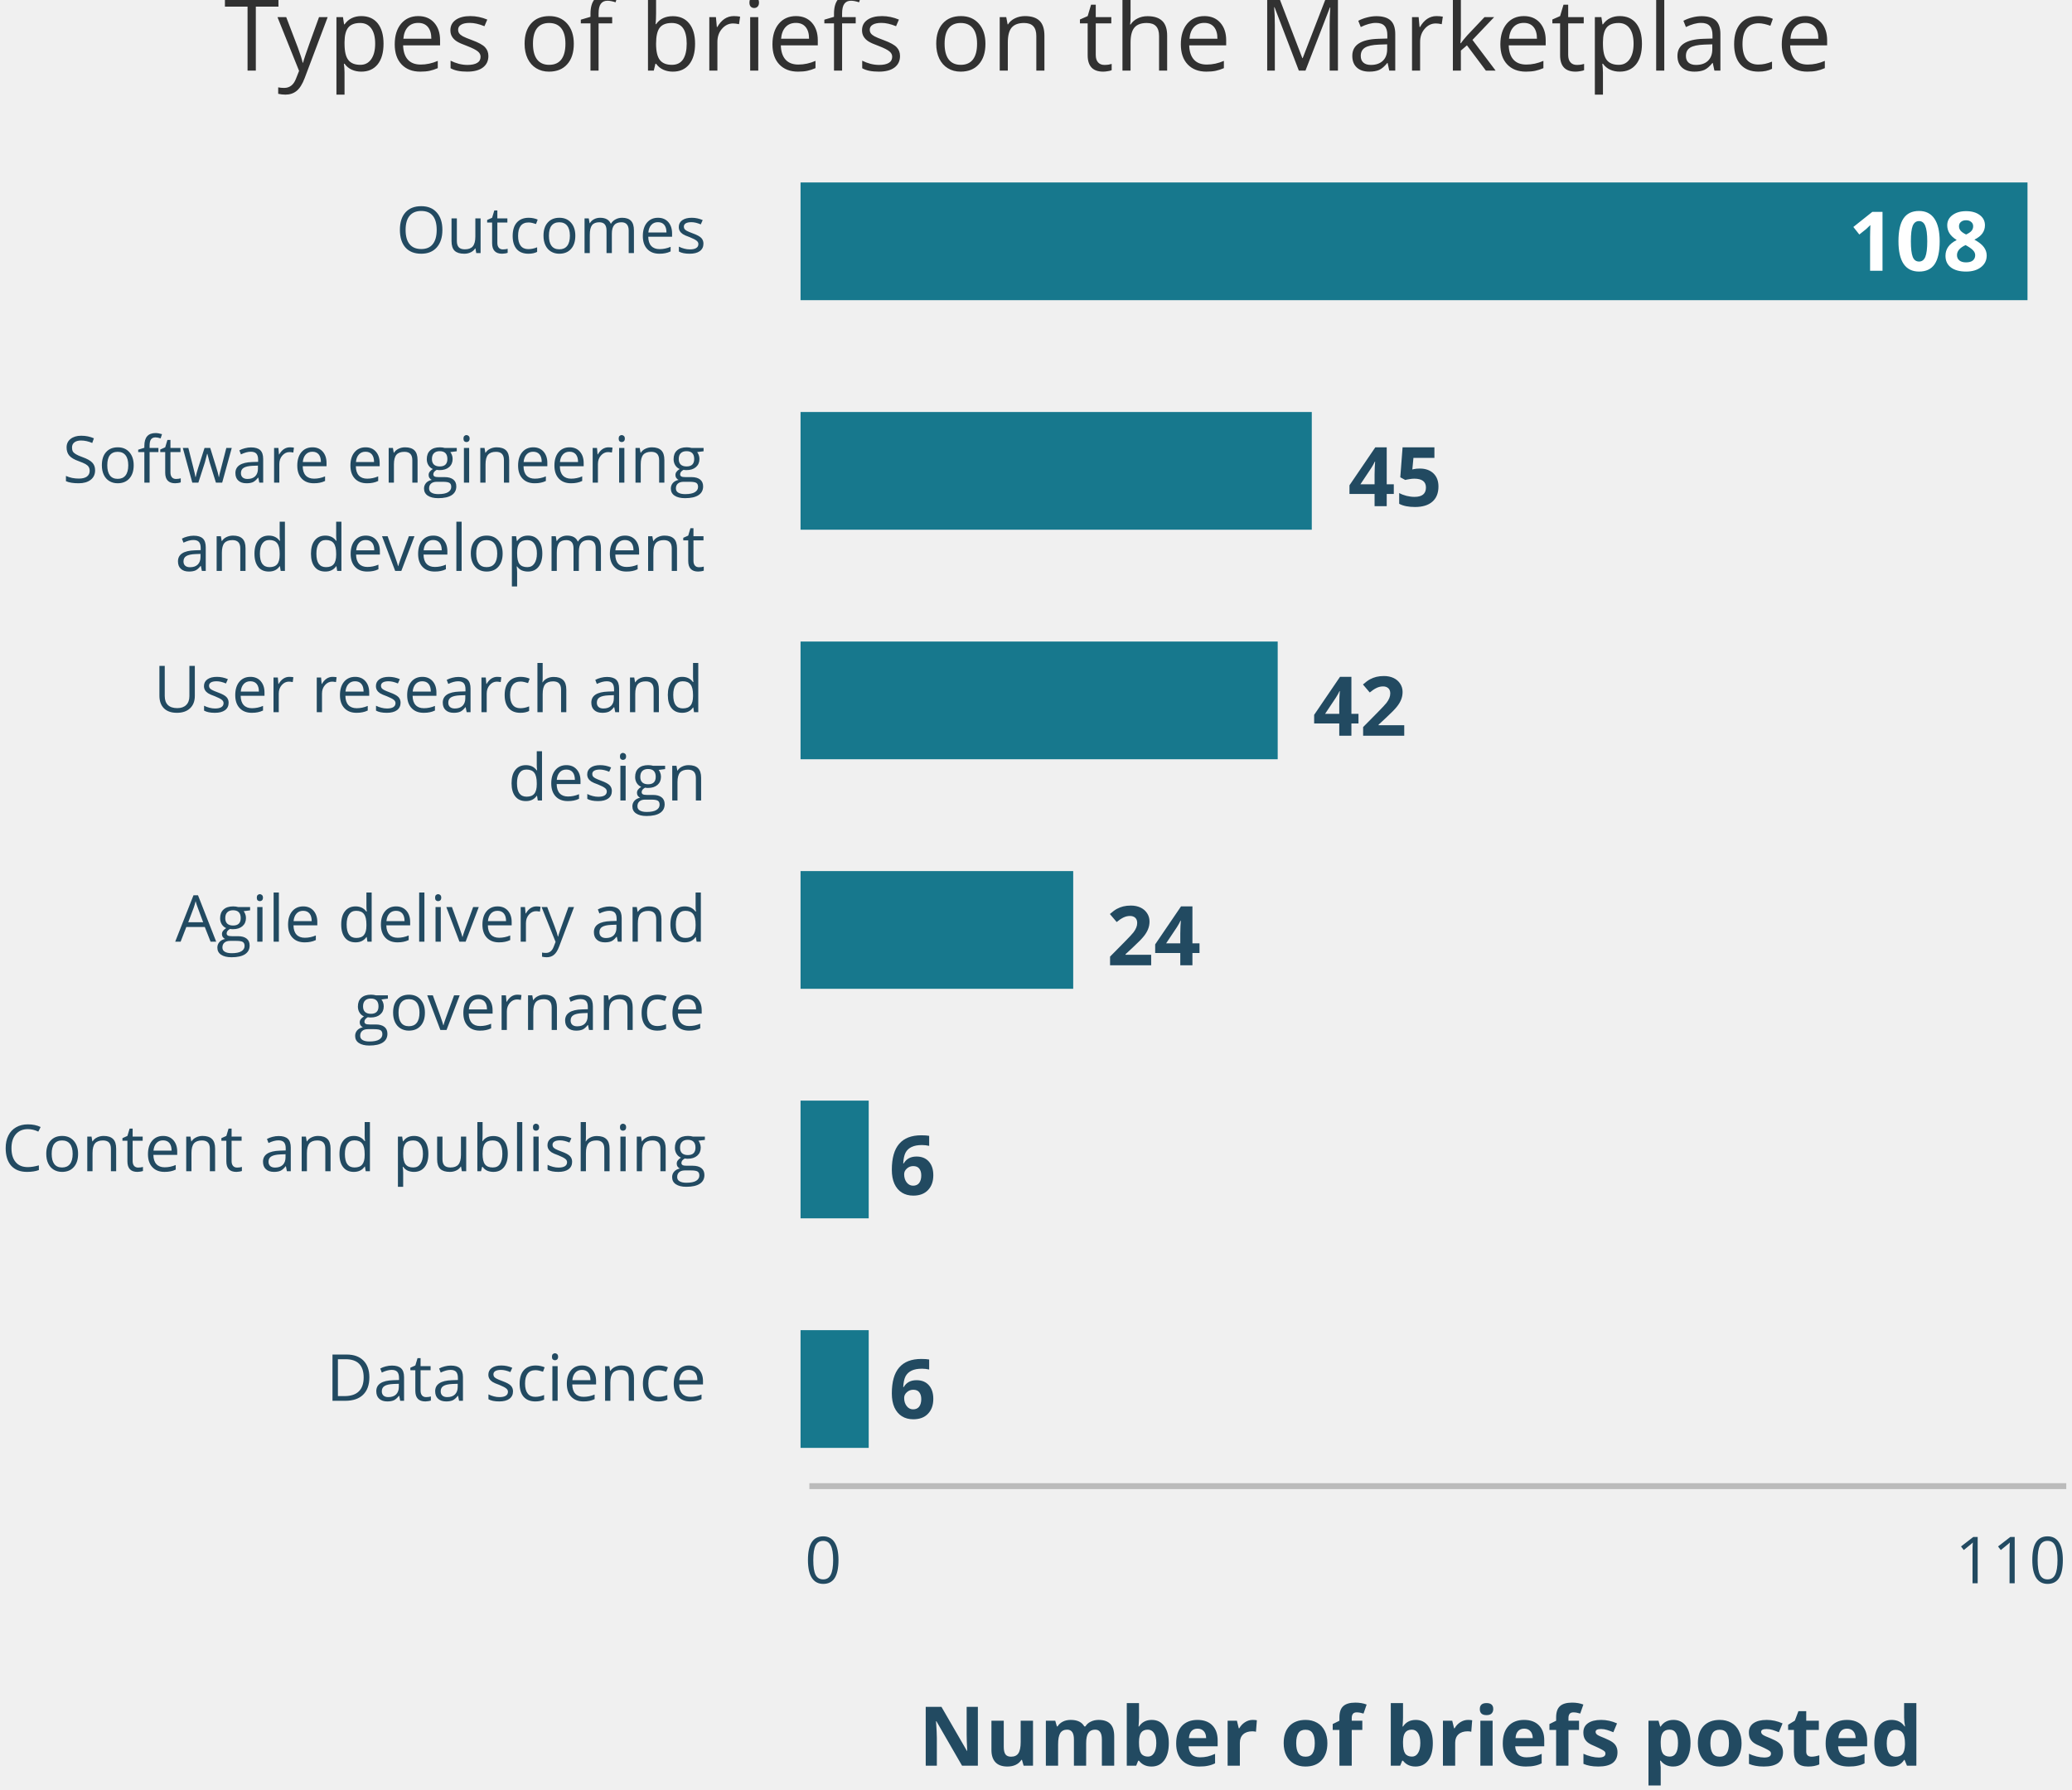
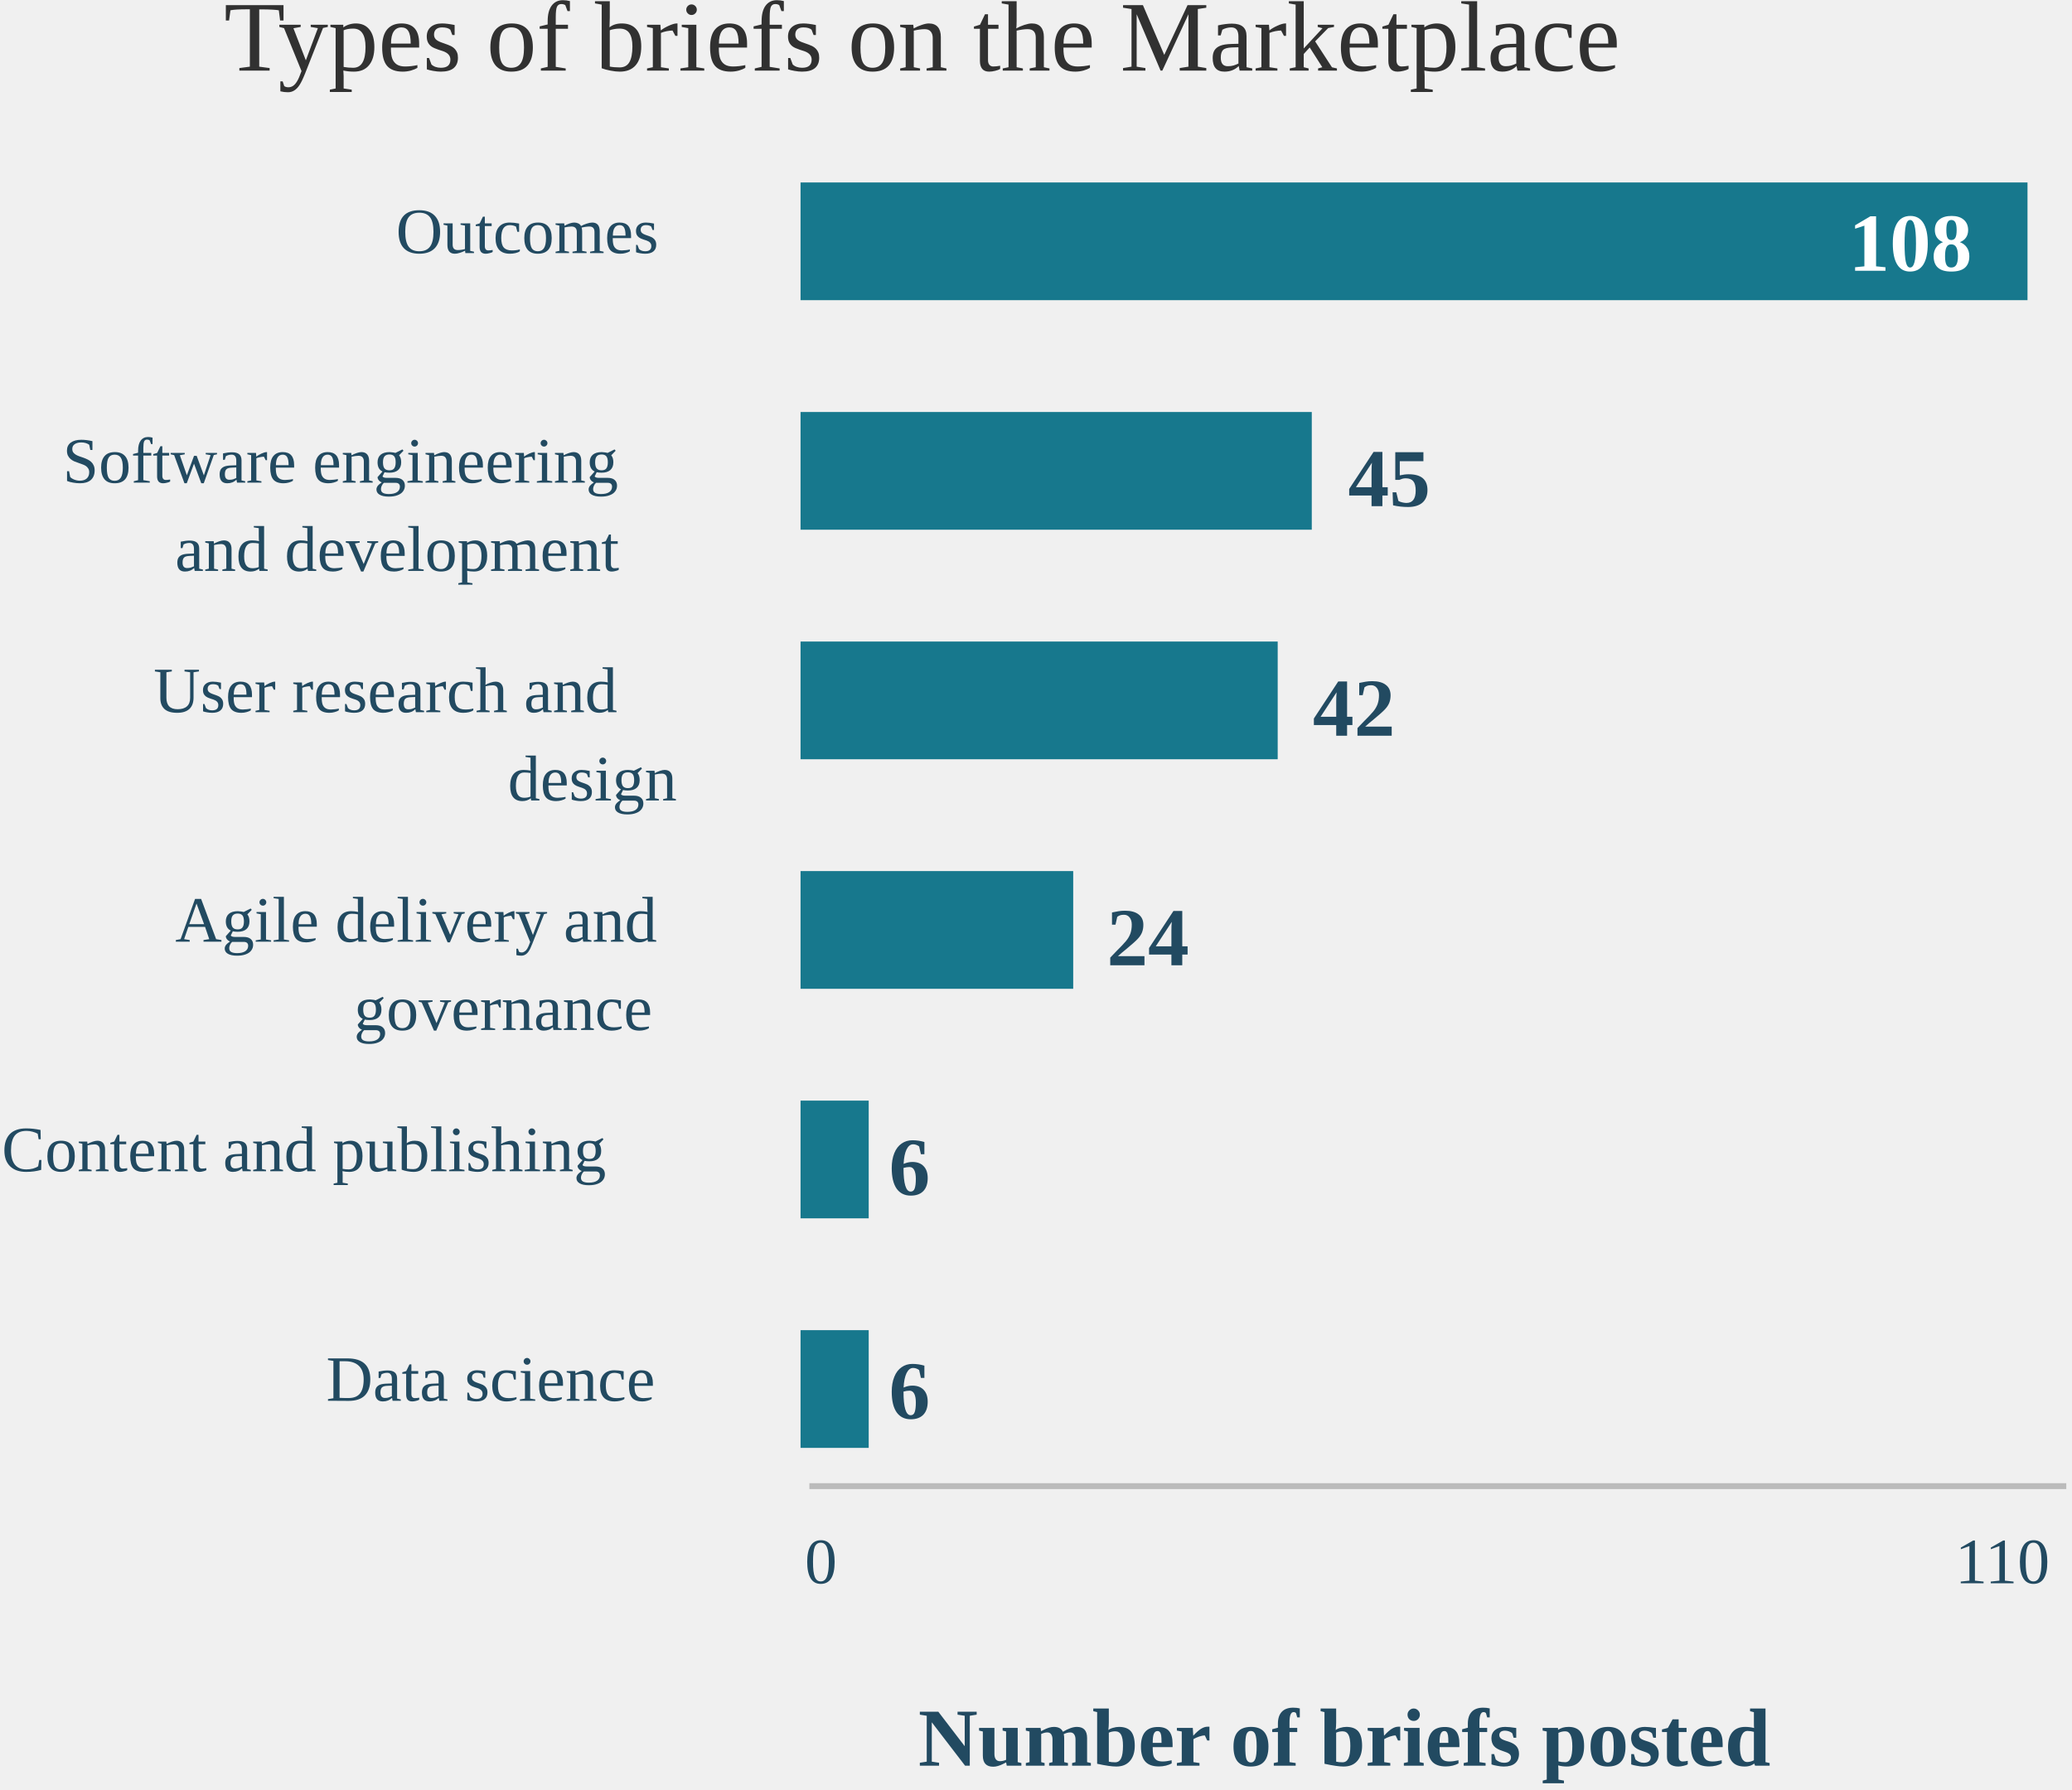
<svg xmlns="http://www.w3.org/2000/svg" width="352" height="304" viewBox="0 0 352 304">
  <g fill="none" fill-rule="evenodd">
-     <text fill="#224A61" font-family="OpenSans-Bold, Open Sans" font-size="14" font-weight="bold" transform="translate(-2 -6)">
+     <text fill="#224A61" font-size="14" font-weight="bold" transform="translate(-2 -6)">
      <tspan x="158" y="306">Number of briefs posted</tspan>
    </text>
-     <text fill="#313131" font-family="OpenSans, Open Sans" font-size="17" transform="translate(-2 -6)">
+     <text fill="#313131" font-size="17" transform="translate(-2 -6)">
      <tspan x="40.054" y="18">Types of briefs on the Marketplace</tspan>
    </text>
-     <text fill="#224A61" font-family="OpenSans, Open Sans" font-size="11" transform="translate(-2 -6)">
+     <text fill="#224A61" font-size="11" transform="translate(-2 -6)">
      <tspan x="12.639" y="88">Software engineering </tspan>
      <tspan x="31.733" y="103">and development</tspan>
    </text>
-     <text fill="#224A61" font-family="OpenSans, Open Sans" font-size="11" transform="translate(-2 -6)">
+     <text fill="#224A61" font-size="11" transform="translate(-2 -6)">
      <tspan x="69.267" y="49">Outcomes</tspan>
    </text>
-     <text fill="#224A61" font-family="OpenSans, Open Sans" font-size="11" transform="translate(-2 -6)">
+     <text fill="#224A61" font-size="11" transform="translate(-2 -6)">
      <tspan x="28.081" y="127">User research and </tspan>
      <tspan x="88.28" y="142">design</tspan>
    </text>
-     <text fill="#224A61" font-family="OpenSans, Open Sans" font-size="11" transform="translate(-2 -6)">
+     <text fill="#224A61" font-size="11" transform="translate(-2 -6)">
      <tspan x="31.76" y="166">Agile delivery and </tspan>
      <tspan x="62.128" y="181">governance</tspan>
    </text>
-     <text fill="#224A61" font-family="OpenSans, Open Sans" font-size="11" transform="translate(-2 -6)">
+     <text fill="#224A61" font-size="11" transform="translate(-2 -6)">
      <tspan x="2.294" y="205">Content and publishing</tspan>
    </text>
-     <text fill="#224A61" font-family="OpenSans, Open Sans" font-size="11" transform="translate(-2 -6)">
+     <text fill="#224A61" font-size="11" transform="translate(-2 -6)">
      <tspan x="57.407" y="244">Data science</tspan>
    </text>
-     <text fill="#224A61" font-family="OpenSans, Open Sans" font-size="11" transform="translate(-2 -6)">
+     <text fill="#224A61" font-size="11" transform="translate(-2 -6)">
      <tspan x="138.71" y="275">0</tspan>
    </text>
-     <text fill="#224A61" font-family="OpenSans, Open Sans" font-size="11" transform="translate(-2 -6)">
+     <text fill="#224A61" font-size="11" transform="translate(-2 -6)">
      <tspan x="334.131" y="275">110</tspan>
    </text>
    <path stroke="#BBB" stroke-linecap="square" d="M138 252.5h212.53" />
    <path fill="#17788D" d="M136 70h86.85v20H136zm0-39h208.441v20H136zm0 78h81.06v20H136zm0 39h46.32v20H136zm0 39h11.58v20H136zm0 39h11.58v20H136z" />
-     <text fill="#224A61" font-family="OpenSans-Bold, Open Sans" font-size="14" font-weight="bold" transform="translate(-2 -6)">
+     <text fill="#224A61" font-size="14" font-weight="bold" transform="translate(-2 -6)">
      <tspan x="231.018" y="92">45</tspan>
    </text>
-     <text fill="#FFF" font-family="OpenSans-Bold, Open Sans" font-size="14" font-weight="bold" transform="translate(-2 -6)">
+     <text fill="#FFF" font-size="14" font-weight="bold" transform="translate(-2 -6)">
      <tspan x="316.026" y="52">108</tspan>
    </text>
-     <text fill="#224A61" font-family="OpenSans-Bold, Open Sans" font-size="14" font-weight="bold" transform="translate(-2 -6)">
+     <text fill="#224A61" font-size="14" font-weight="bold" transform="translate(-2 -6)">
      <tspan x="225.018" y="131">42</tspan>
    </text>
-     <text fill="#224A61" font-family="OpenSans-Bold, Open Sans" font-size="14" font-weight="bold" transform="translate(-2 -6)">
+     <text fill="#224A61" font-size="14" font-weight="bold" transform="translate(-2 -6)">
      <tspan x="190.018" y="170">24</tspan>
    </text>
-     <text fill="#224A61" font-family="OpenSans-Bold, Open Sans" font-size="14" font-weight="bold" transform="translate(-2 -6)">
+     <text fill="#224A61" font-size="14" font-weight="bold" transform="translate(-2 -6)">
      <tspan x="153.009" y="209">6</tspan>
    </text>
-     <text fill="#224A61" font-family="OpenSans-Bold, Open Sans" font-size="14" font-weight="bold" transform="translate(-2 -6)">
+     <text fill="#224A61" font-size="14" font-weight="bold" transform="translate(-2 -6)">
      <tspan x="153.009" y="247">6</tspan>
    </text>
  </g>
</svg>
